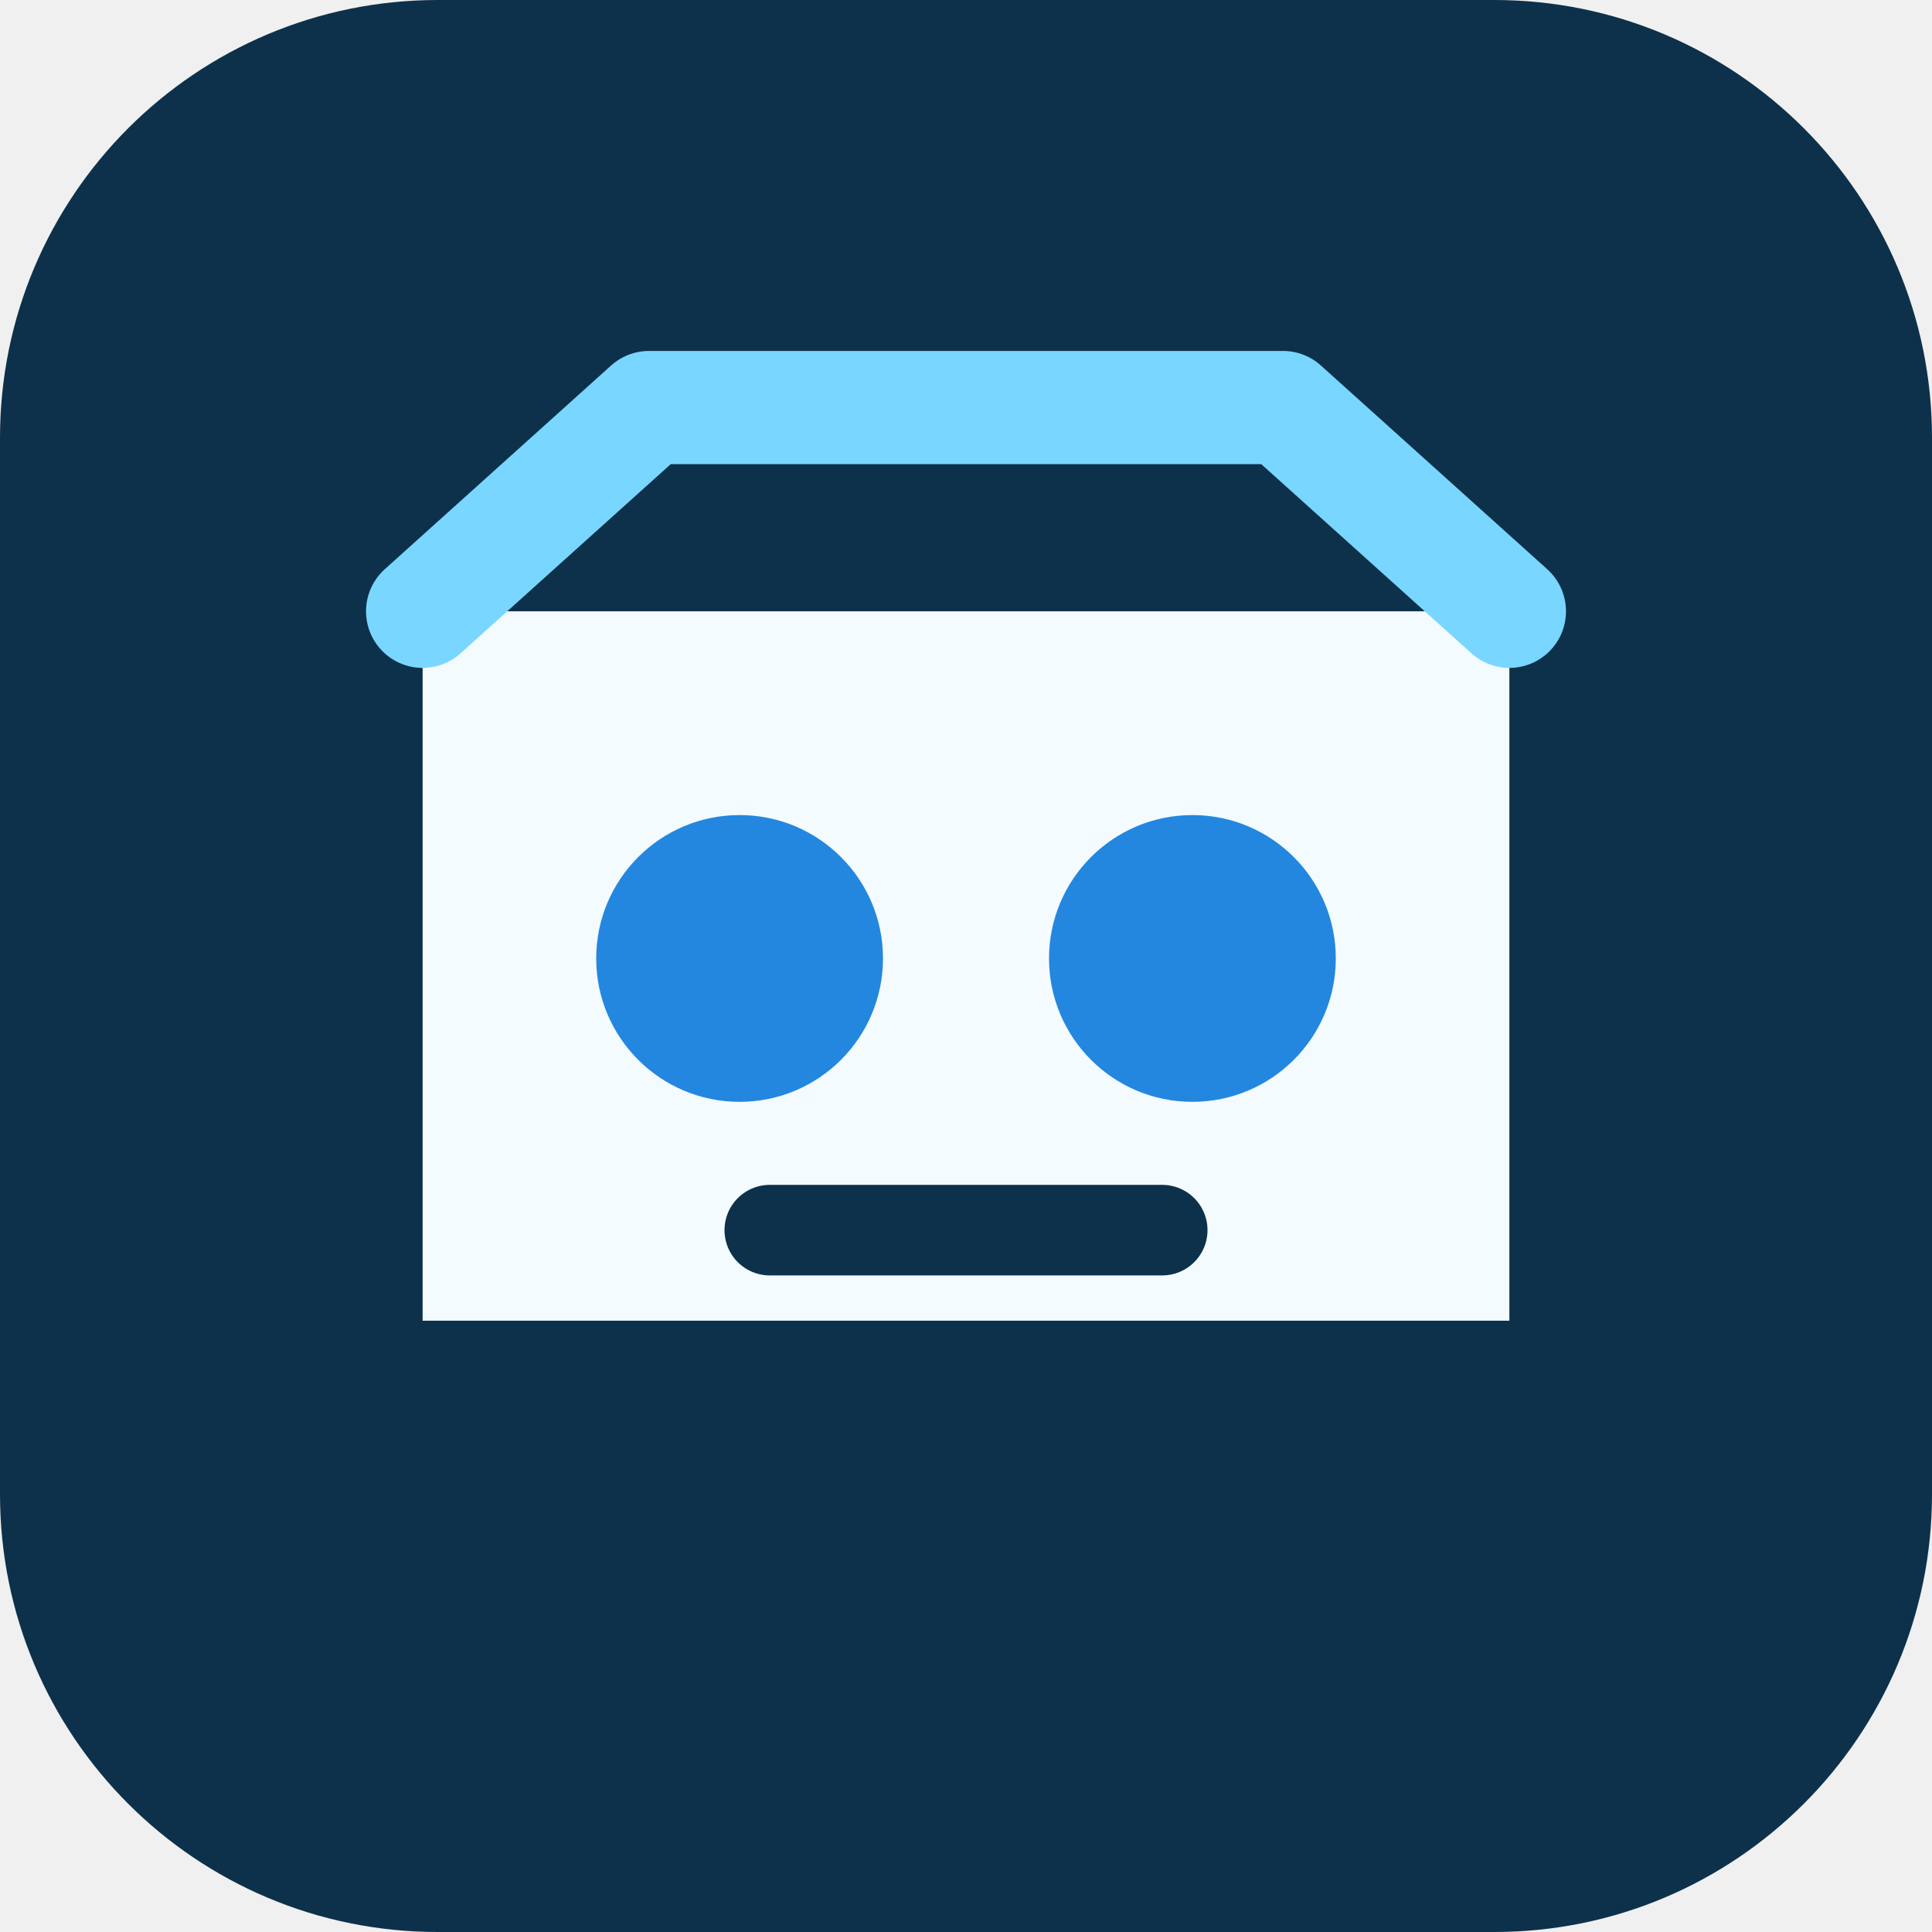
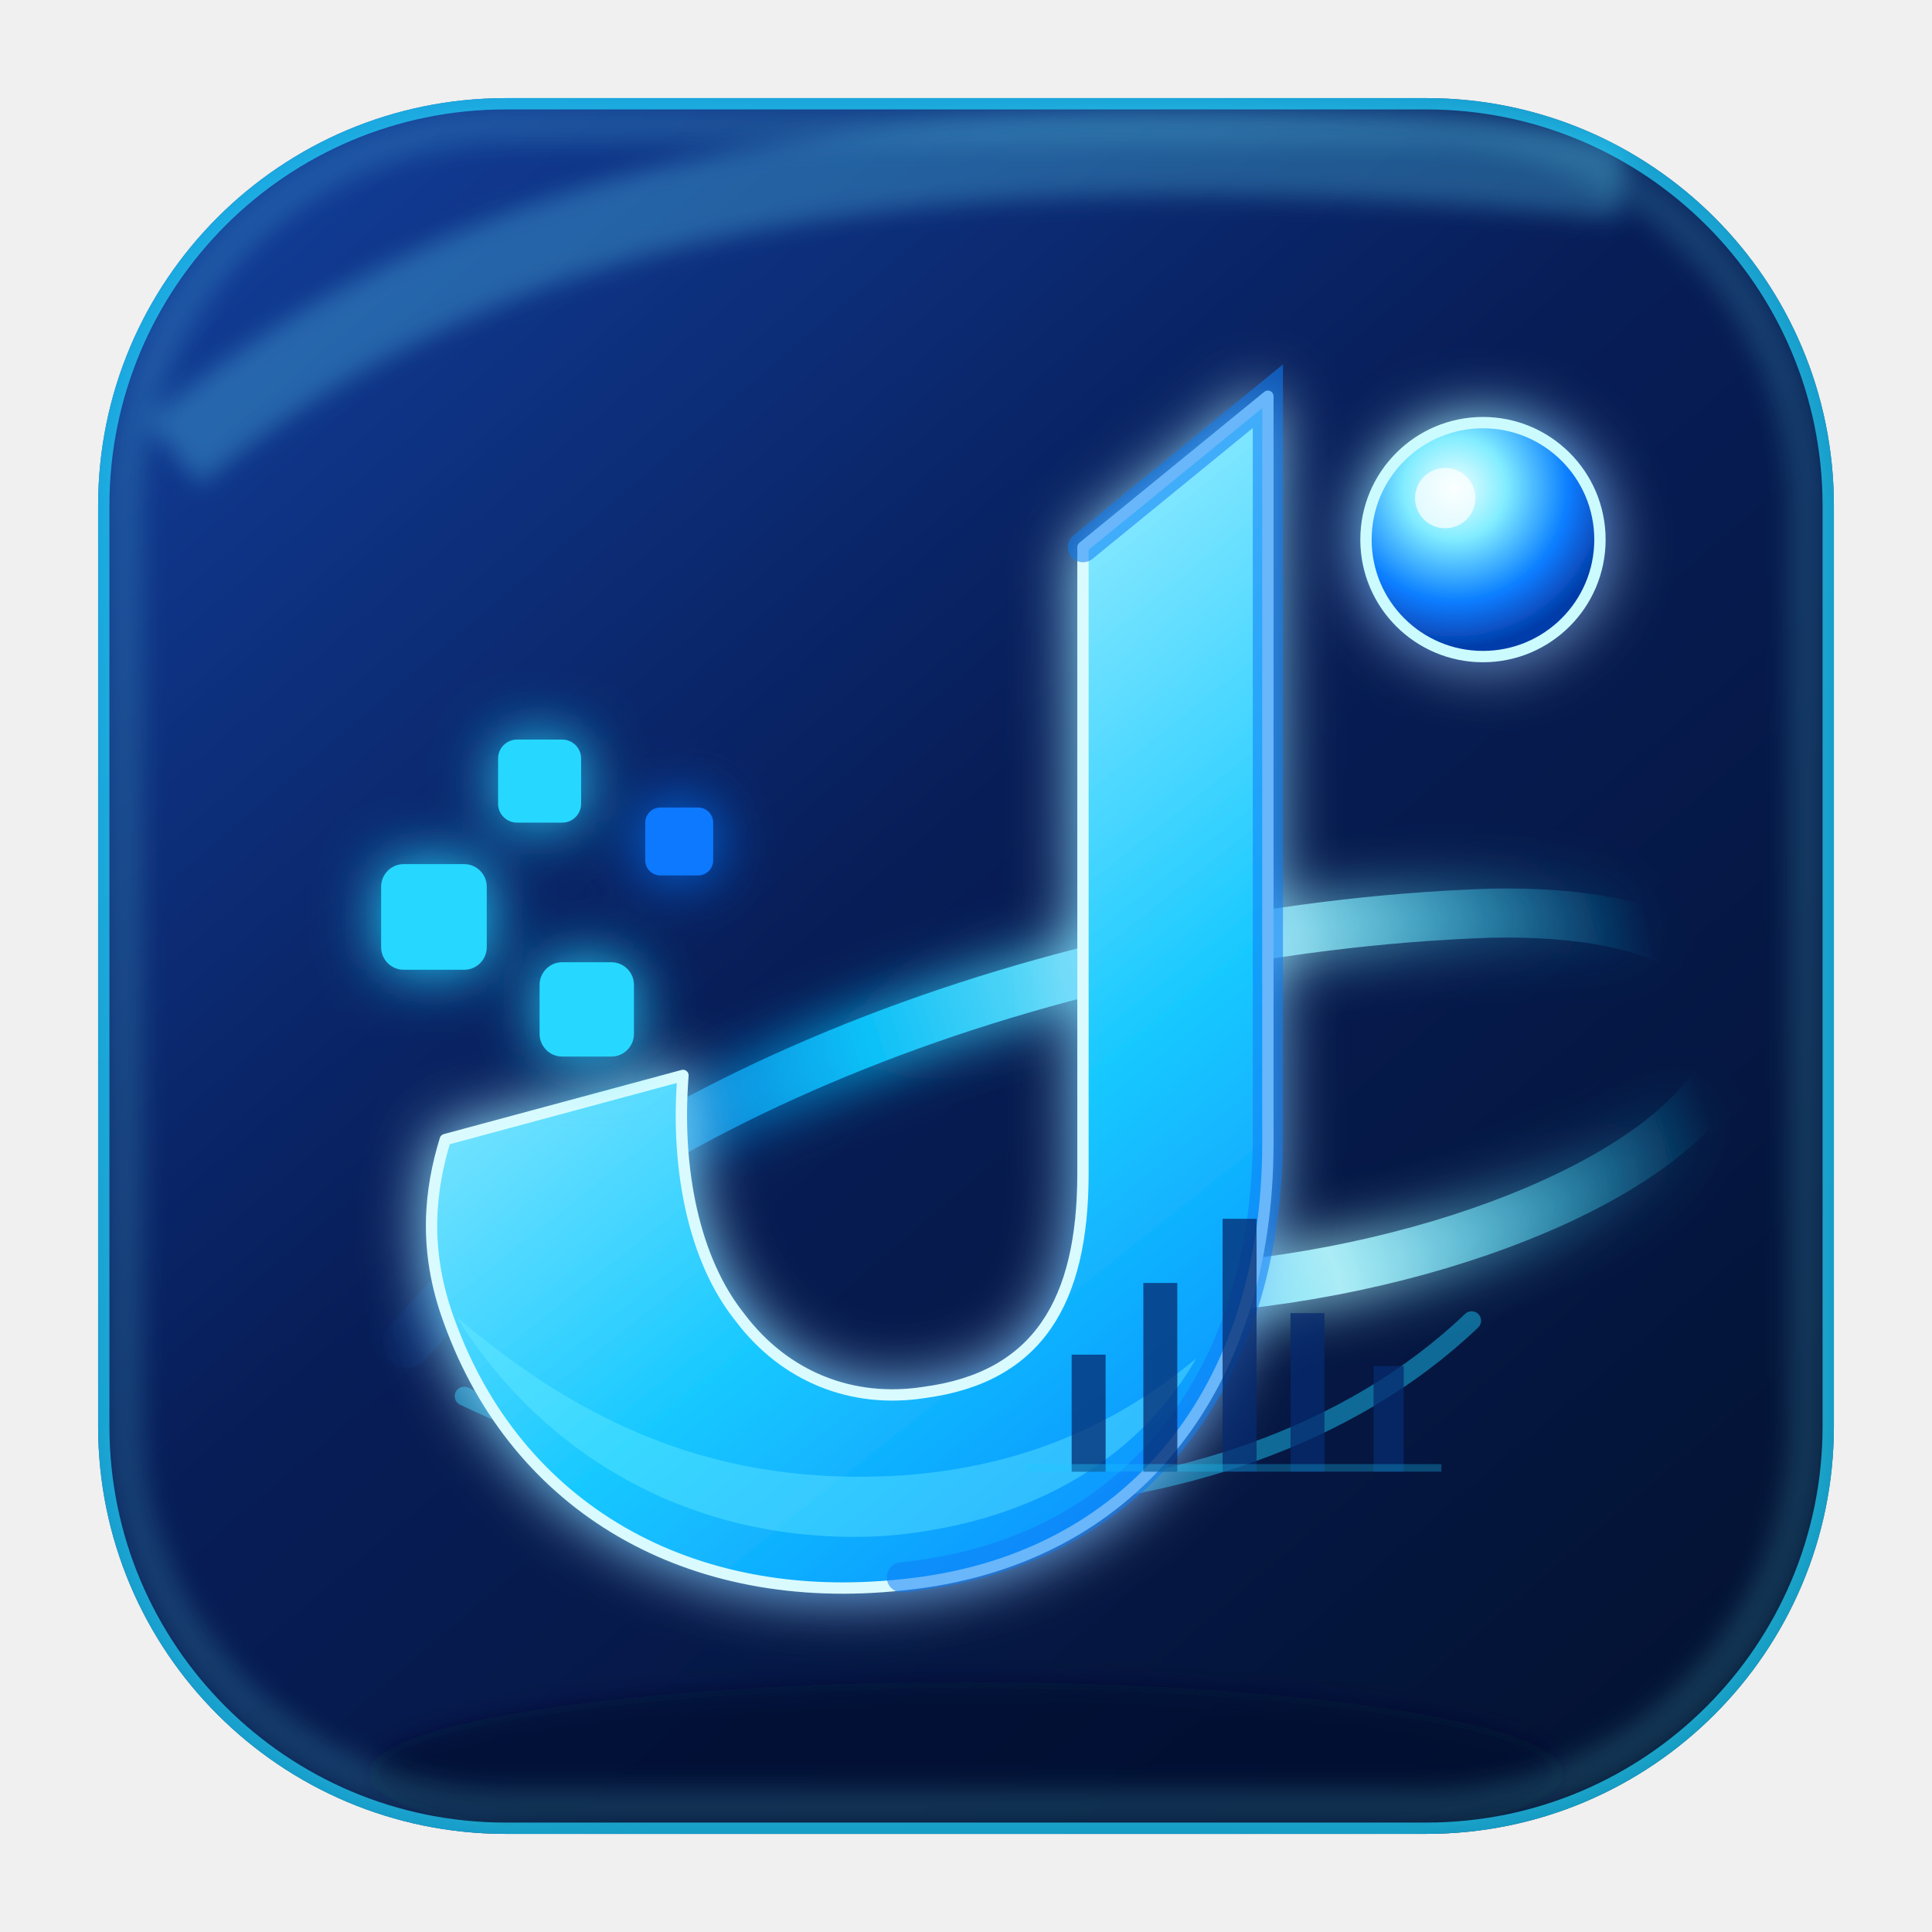
- <svg xmlns="http://www.w3.org/2000/svg" viewBox="0 0 512 512" role="img" aria-label="재운게임즈">
-   <rect width="512" height="512" rx="116" fill="#0d314b" />
-   <path d="M112 162h288v188H112z" fill="#f4fbff" />
-   <path d="M112 162l60-54h168l60 54" fill="none" stroke="#79d6ff" stroke-width="30" stroke-linecap="round" stroke-linejoin="round" />
-   <circle cx="196" cy="254" r="38" fill="#2387df" />
-   <circle cx="316" cy="254" r="38" fill="#2387df" />
-   <path d="M204 326h104" stroke="#0d314b" stroke-width="24" stroke-linecap="round" />
+ <svg xmlns="http://www.w3.org/2000/svg" viewBox="0 0 512 512" role="img" aria-label="재운컴퍼니">
+   <defs>
+     <linearGradient id="bg" x1="64" y1="32" x2="448" y2="480" gradientUnits="userSpaceOnUse">
+       <stop stop-color="#123e9a" />
+       <stop offset="0.45" stop-color="#071d57" />
+       <stop offset="1" stop-color="#031231" />
+     </linearGradient>
+     <linearGradient id="j" x1="118" y1="94" x2="378" y2="420" gradientUnits="userSpaceOnUse">
+       <stop stop-color="#f9feff" />
+       <stop offset="0.28" stop-color="#9ceeff" />
+       <stop offset="0.62" stop-color="#16c8ff" />
+       <stop offset="1" stop-color="#0474ff" />
+     </linearGradient>
+     <linearGradient id="orbit" x1="90" y1="330" x2="430" y2="222" gradientUnits="userSpaceOnUse">
+       <stop stop-color="#0a66ff" stop-opacity="0" />
+       <stop offset="0.42" stop-color="#0cc9ff" />
+       <stop offset="0.7" stop-color="#b4f7ff" />
+       <stop offset="1" stop-color="#0bd7ff" stop-opacity="0" />
+     </linearGradient>
+     <radialGradient id="orb" cx="38%" cy="28%" r="68%">
+       <stop stop-color="#efffff" />
+       <stop offset="0.32" stop-color="#82edff" />
+       <stop offset="0.72" stop-color="#087cff" />
+       <stop offset="1" stop-color="#063eaa" />
+     </radialGradient>
+     <filter id="glow" x="-40%" y="-40%" width="180%" height="180%">
+       <feGaussianBlur stdDeviation="8" result="b" />
+       <feMerge>
+         <feMergeNode in="b" />
+         <feMergeNode in="SourceGraphic" />
+       </feMerge>
+     </filter>
+     <filter id="soft" x="-30%" y="-30%" width="160%" height="160%">
+       <feGaussianBlur stdDeviation="3" />
+     </filter>
+     <clipPath id="safe">
+       <rect x="26" y="26" width="460" height="460" rx="108" />
+     </clipPath>
+   </defs>
+   <g clip-path="url(#safe)">
+     <rect x="26" y="26" width="460" height="460" rx="108" fill="url(#bg)" />
+     <path d="M46 120C132 48 246 29 430 47" fill="none" stroke="#62dfff" stroke-opacity=".28" stroke-width="22" filter="url(#soft)" />
+     <ellipse cx="256" cy="470" rx="158" ry="24" fill="#00112f" opacity=".65" filter="url(#soft)" />
+     <path d="M108 356C159 294 278 246 395 242C445 241 466 258 458 280C448 308 389 335 323 341" fill="none" stroke="url(#orbit)" stroke-width="13" stroke-linecap="round" filter="url(#glow)" opacity=".95" />
+     <path d="M123 370C204 409 325 412 390 350" fill="none" stroke="#1bcfff" stroke-opacity=".45" stroke-width="5" stroke-linecap="round" />
+     <path d="M336 105L336 303C336 368 300 414 239 420C183 426 137 400 119 350C112 331 114 315 118 302L181 285C179 310 184 334 196 349C208 365 226 372 245 369C275 365 287 345 287 311L287 145L336 105Z" fill="url(#j)" stroke="#d9fbff" stroke-width="3" stroke-linejoin="round" filter="url(#glow)" />
+     <path d="M287 145L336 105L336 301C336 366 300 412 239 418" fill="none" stroke="#0d7ef5" stroke-opacity=".55" stroke-width="8" stroke-linecap="round" />
+     <path d="M121 349C146 389 188 410 235 407C271 404 301 388 317 360C293 380 267 389 239 391C191 394 155 378 121 349Z" fill="#6df0ff" opacity=".38" />
+     <circle cx="393" cy="143" r="31" fill="url(#orb)" stroke="#ccfbff" stroke-width="3" filter="url(#glow)" />
+     <circle cx="383" cy="132" r="8" fill="#fff" opacity=".72" />
+     <g fill="#28d8ff" filter="url(#glow)">
+       <rect x="132" y="196" width="22" height="22" rx="5" />
+       <rect x="101" y="229" width="28" height="28" rx="6" />
+       <rect x="143" y="255" width="25" height="25" rx="6" />
+       <rect x="171" y="214" width="18" height="18" rx="4" fill="#0879ff" />
+     </g>
+     <g opacity=".75">
+       <path d="M273 390h11v-31h9v31h10v-50h9v50h12v-67h9v67h9v-42h9v42h13v-28h8v28z" fill="#05296f" />
+       <path d="M272 389h110" stroke="#18cfff" stroke-opacity=".38" stroke-width="2" />
+     </g>
+     <rect x="27.5" y="27.5" width="457" height="457" rx="106.5" fill="none" stroke="#1ad3ff" stroke-opacity=".7" stroke-width="3" />
+     <rect x="33" y="33" width="446" height="446" rx="102" fill="none" stroke="#5eeaff" stroke-opacity=".16" stroke-width="10" filter="url(#soft)" />
+   </g>
</svg>
